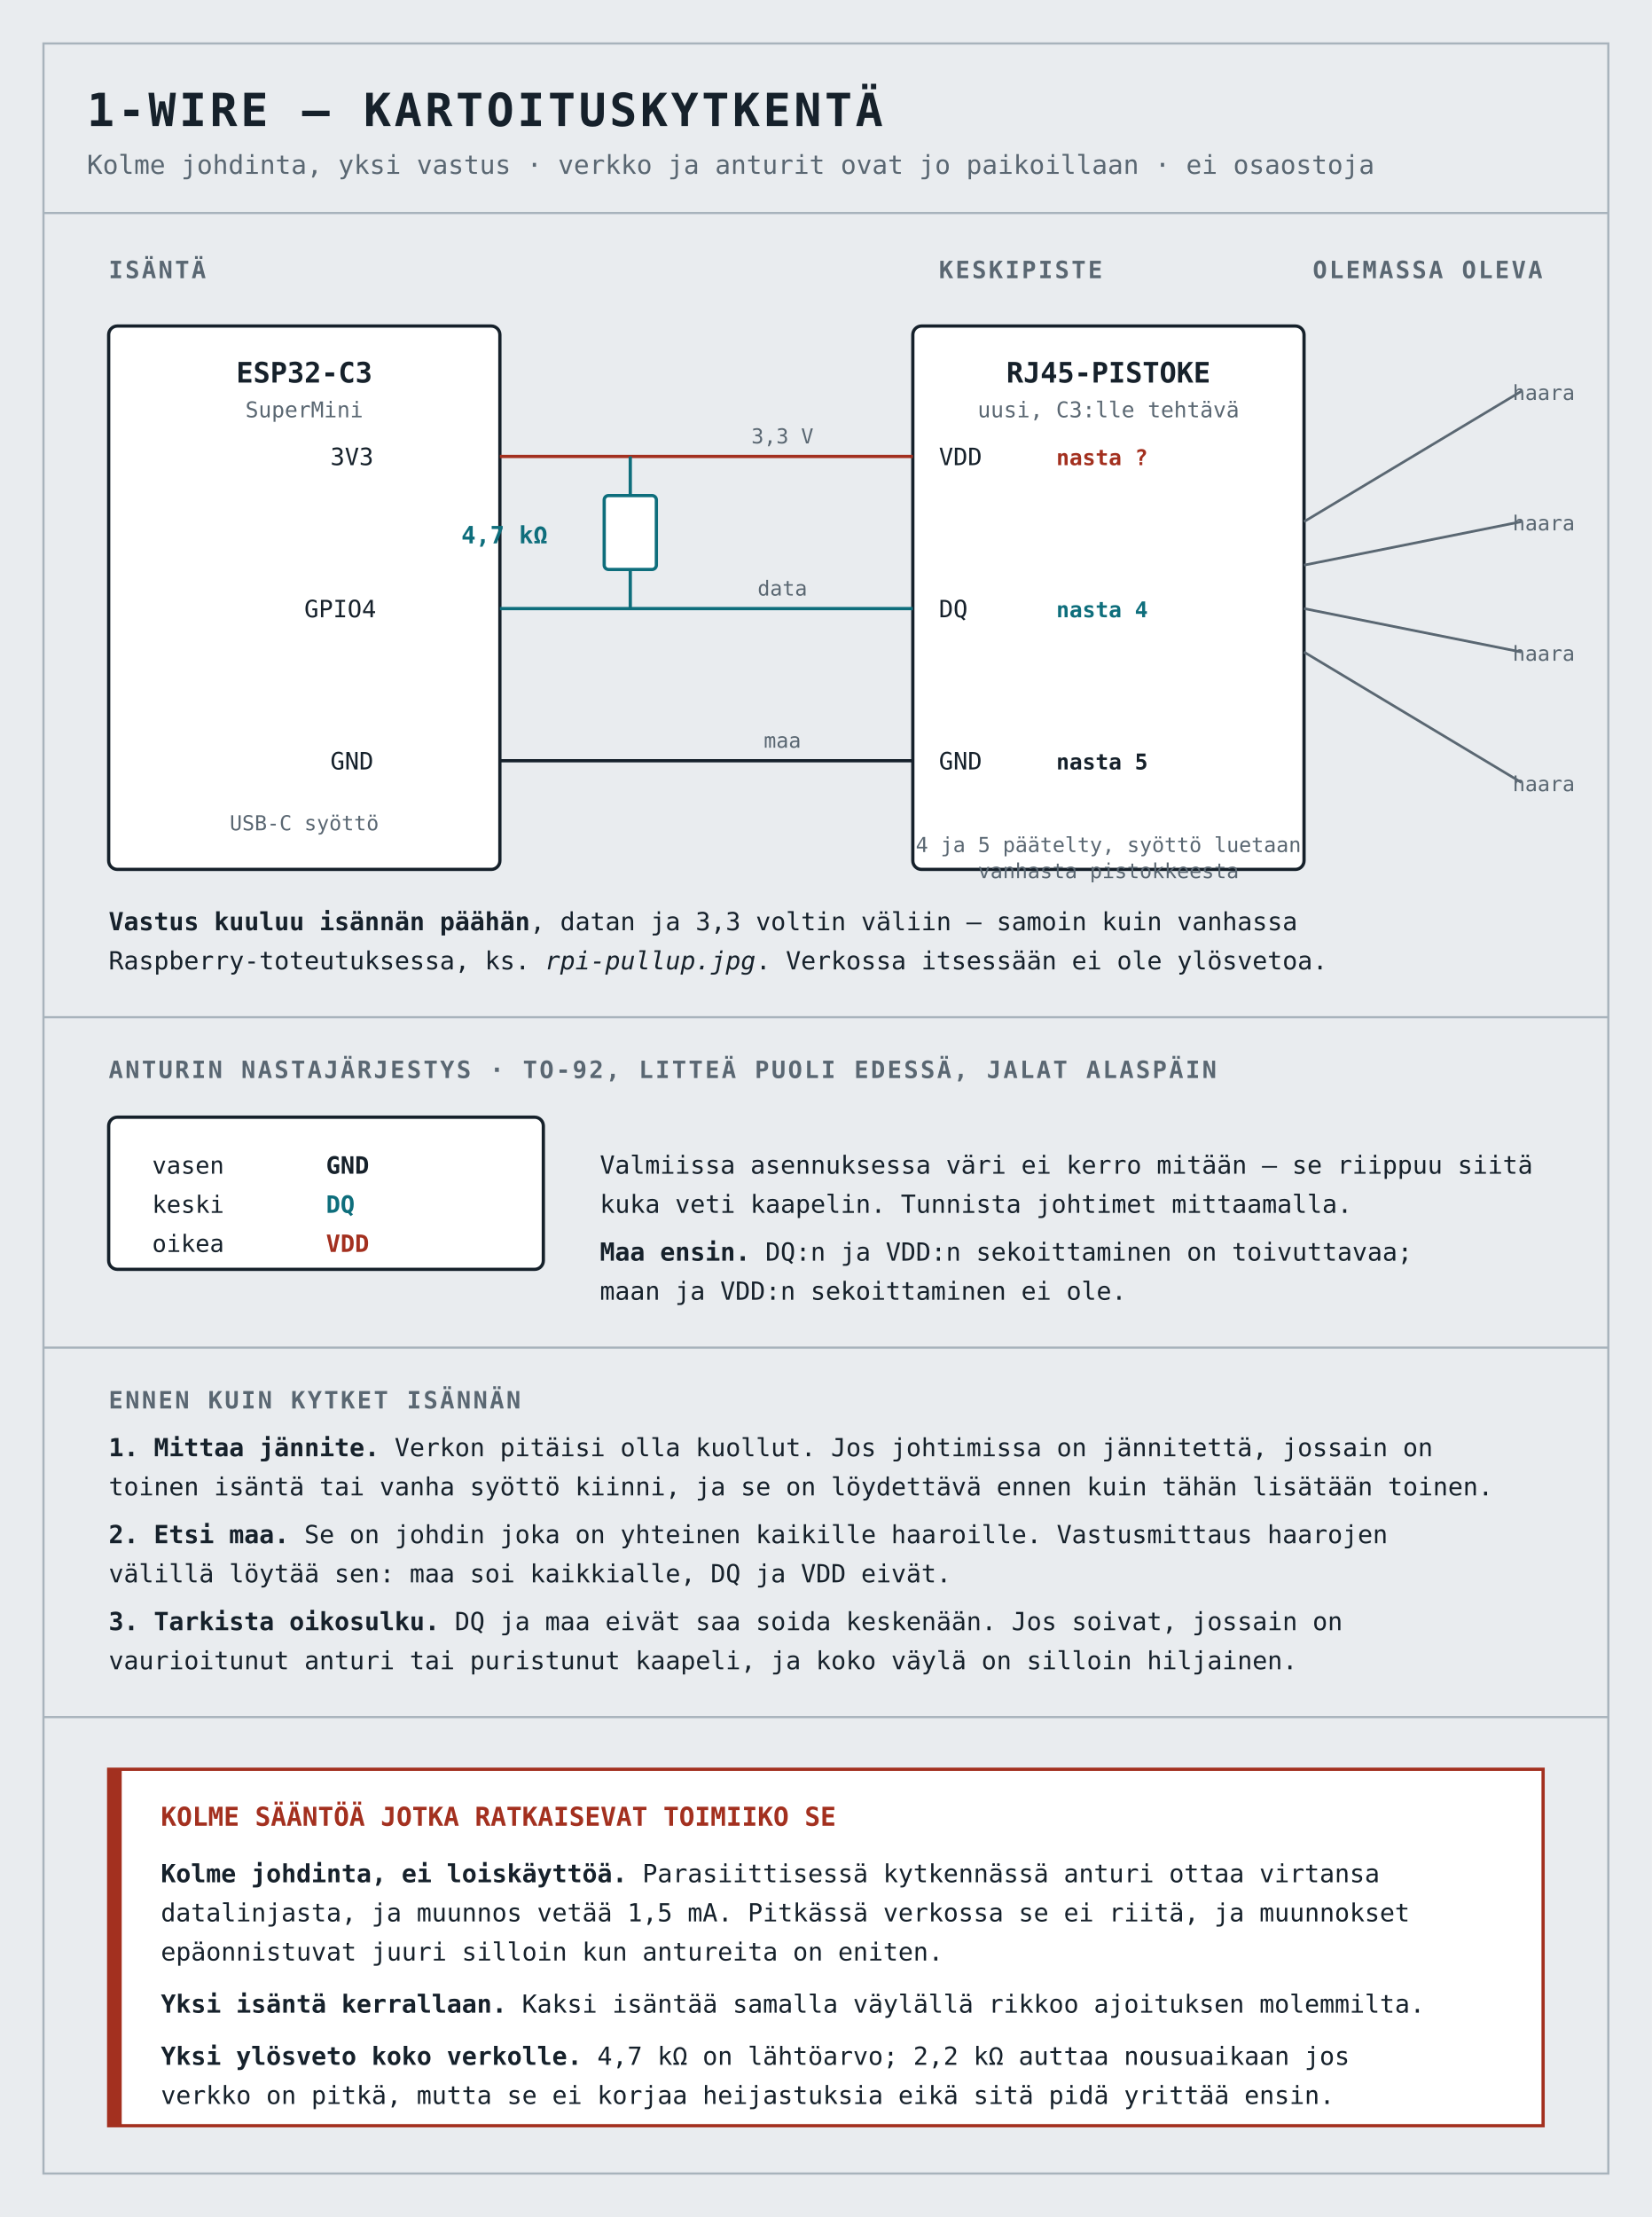
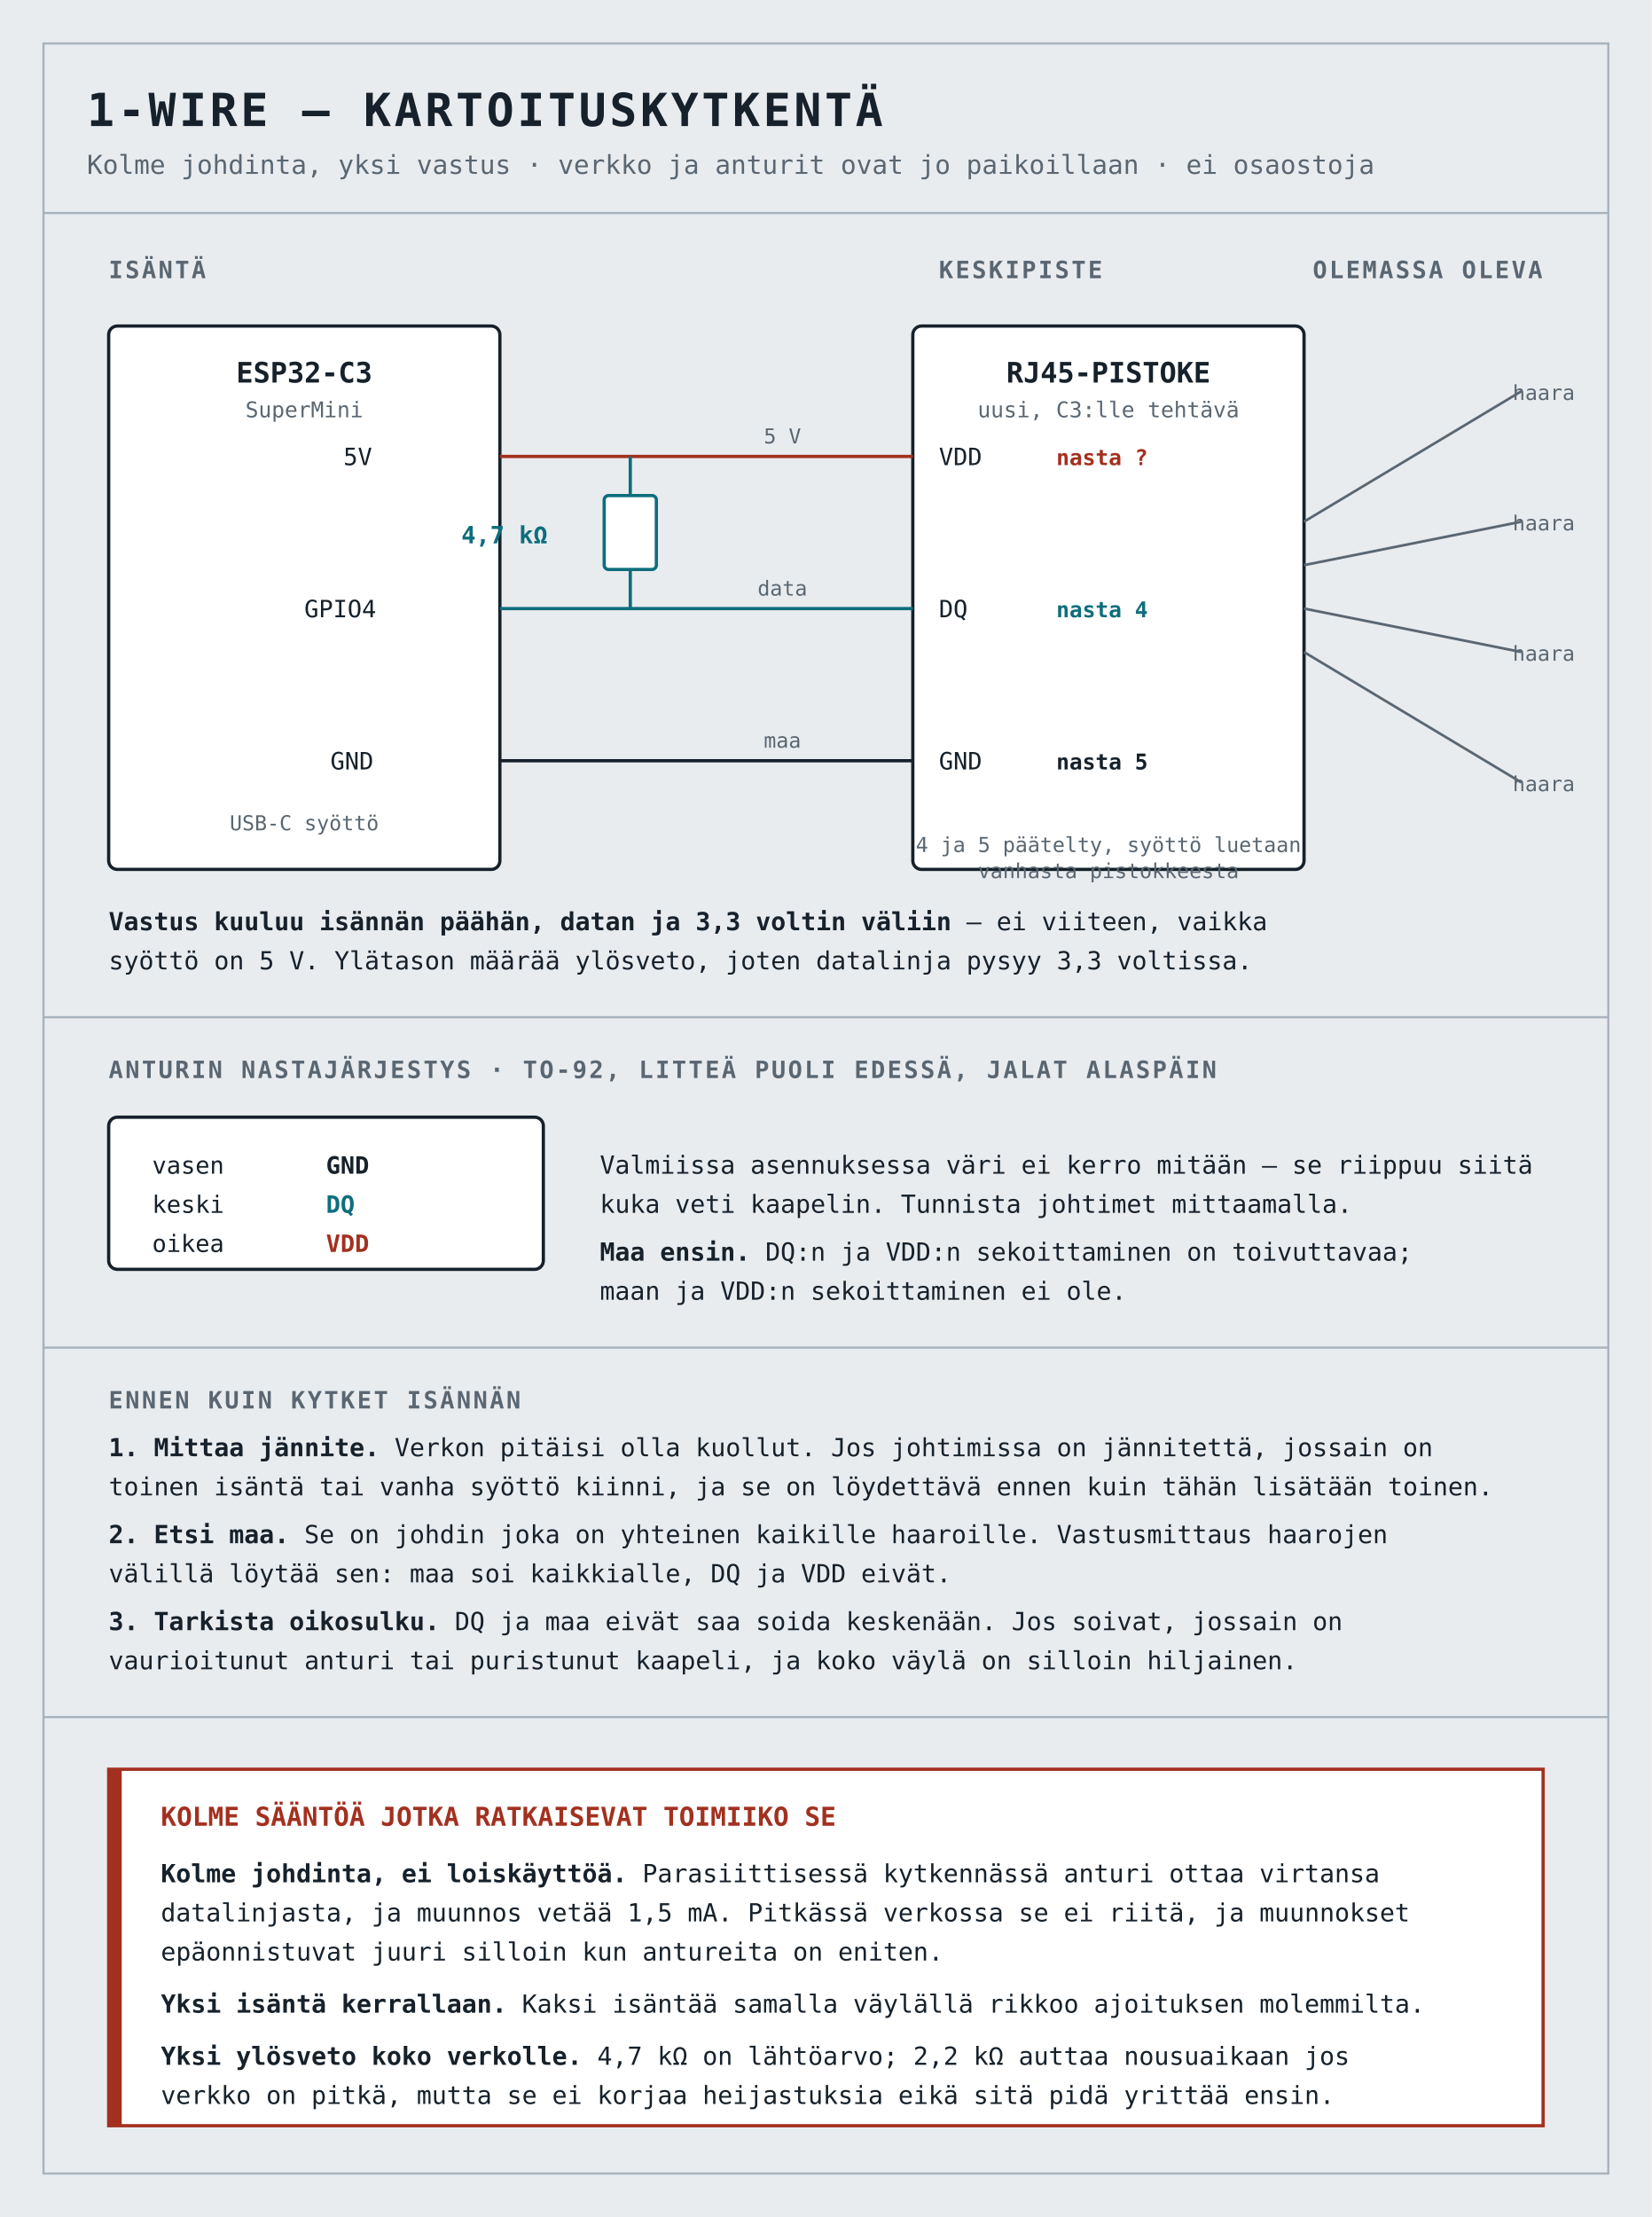
<svg xmlns="http://www.w3.org/2000/svg" viewBox="0 0 760 1020" width="760" height="1020" font-family="ui-monospace, SFMono-Regular, Menlo, Consolas, monospace">
  <rect width="760" height="1020" fill="#E9ECEF" />
  <rect x="20" y="20" width="720" height="980" fill="none" stroke="#A8B3BC" />
  <text x="40" y="58" font-size="21" font-weight="700" fill="#16212B" letter-spacing="1.5">1-WIRE — KARTOITUSKYTKENTÄ</text>
  <text x="40" y="80" font-size="12" fill="#5A6772">Kolme johdinta, yksi vastus · verkko ja anturit ovat jo paikoillaan · ei osaostoja</text>
  <line x1="20" y1="98" x2="740" y2="98" stroke="#A8B3BC" />
  <text x="50" y="128" font-size="11" font-weight="700" fill="#5A6772" letter-spacing="1">ISÄNTÄ</text>
  <text x="432" y="128" font-size="11" font-weight="700" fill="#5A6772" letter-spacing="1">KESKIPISTE</text>
  <text x="604" y="128" font-size="11" font-weight="700" fill="#5A6772" letter-spacing="1">OLEMASSA OLEVA</text>
  <rect x="50" y="150" width="180" height="250" rx="4" fill="#FFFFFF" stroke="#16212B" stroke-width="1.5" />
  <text x="140" y="176" font-size="13" font-weight="700" fill="#16212B" text-anchor="middle">ESP32-C3</text>
  <text x="140" y="192" font-size="10" fill="#5A6772" text-anchor="middle">SuperMini</text>
  <g font-size="11" fill="#16212B">
-     <text x="152" y="214">3V3</text>
+     <text x="158" y="214">5V</text>
    <text x="140" y="284">GPIO4</text>
    <text x="152" y="354">GND</text>
  </g>
  <text x="140" y="382" font-size="9.5" fill="#5A6772" text-anchor="middle">USB-C syöttö</text>
  <rect x="420" y="150" width="180" height="250" rx="4" fill="#FFFFFF" stroke="#16212B" stroke-width="1.5" />
  <text x="510" y="176" font-size="13" font-weight="700" fill="#16212B" text-anchor="middle">RJ45-PISTOKE</text>
  <text x="510" y="192" font-size="10" fill="#5A6772" text-anchor="middle">uusi, C3:lle tehtävä</text>
  <text x="510" y="392" font-size="9.5" fill="#5A6772" text-anchor="middle">4 ja 5 päätelty, syöttö luetaan</text>
  <text x="510" y="404" font-size="9.5" fill="#5A6772" text-anchor="middle">vanhasta pistokkeesta</text>
  <g font-size="11" fill="#16212B">
    <text x="432" y="214">VDD</text>
    <text x="432" y="284">DQ</text>
    <text x="432" y="354">GND</text>
  </g>
  <g font-size="10" font-weight="700">
    <text x="486" y="214" fill="#A3301F">nasta ?</text>
    <text x="486" y="284" fill="#0E6E7C">nasta 4</text>
    <text x="486" y="354" fill="#16212B">nasta 5</text>
  </g>
  <g stroke="#A3301F" stroke-width="1.5" fill="none">
    <line x1="230" y1="210" x2="420" y2="210" />
  </g>
  <g stroke="#0E6E7C" stroke-width="1.5" fill="none">
    <line x1="230" y1="280" x2="420" y2="280" />
  </g>
  <g stroke="#16212B" stroke-width="1.5" fill="none">
    <line x1="230" y1="350" x2="420" y2="350" />
  </g>
  <g font-size="9.5" fill="#5A6772">
-     <text x="360" y="204" text-anchor="middle">3,3 V</text>
+     <text x="360" y="204" text-anchor="middle">5 V</text>
    <text x="360" y="274" text-anchor="middle">data</text>
    <text x="360" y="344" text-anchor="middle">maa</text>
  </g>
  <g stroke="#0E6E7C" stroke-width="1.5" fill="none">
    <line x1="290" y1="210" x2="290" y2="228" />
    <line x1="290" y1="262" x2="290" y2="280" />
  </g>
  <rect x="278" y="228" width="24" height="34" rx="2" fill="#FFFFFF" stroke="#0E6E7C" stroke-width="1.5" />
  <text x="252" y="250" font-size="11" font-weight="700" fill="#0E6E7C" text-anchor="end">4,7 kΩ</text>
  <g stroke="#5A6772" stroke-width="1.2" fill="none">
    <line x1="600" y1="240" x2="700" y2="180" />
    <line x1="600" y1="260" x2="700" y2="240" />
    <line x1="600" y1="280" x2="700" y2="300" />
    <line x1="600" y1="300" x2="700" y2="360" />
  </g>
  <text x="696" y="184" font-size="9.5" fill="#5A6772">haara</text>
  <text x="696" y="244" font-size="9.5" fill="#5A6772">haara</text>
  <text x="696" y="304" font-size="9.5" fill="#5A6772">haara</text>
  <text x="696" y="364" font-size="9.5" fill="#5A6772">haara</text>
  <text x="50" y="428" font-size="11.5" fill="#16212B">
-     <tspan font-weight="700">Vastus kuuluu isännän päähän</tspan>, datan ja 3,3 voltin väliin — samoin kuin vanhassa</text>
-   <text x="50" y="446" font-size="11.5" fill="#16212B">Raspberry-toteutuksessa, ks. <tspan font-style="italic">rpi-pullup.jpg</tspan>. Verkossa itsessään ei ole ylösvetoa.</text>
+     <tspan font-weight="700">Vastus kuuluu isännän päähän, datan ja 3,3 voltin väliin</tspan> — ei viiteen, vaikka</text>
+   <text x="50" y="446" font-size="11.5" fill="#16212B">syöttö on 5 V. Ylätason määrää ylösveto, joten datalinja pysyy 3,3 voltissa.</text>
  <line x1="20" y1="468" x2="740" y2="468" stroke="#A8B3BC" />
  <text x="50" y="496" font-size="11" font-weight="700" fill="#5A6772" letter-spacing="1">ANTURIN NASTAJÄRJESTYS · TO-92, LITTEÄ PUOLI EDESSÄ, JALAT ALASPÄIN</text>
  <rect x="50" y="514" width="200" height="70" rx="4" fill="#FFFFFF" stroke="#16212B" stroke-width="1.5" />
  <g font-size="11" fill="#16212B">
    <text x="70" y="540">vasen</text>
    <text x="70" y="558">keski</text>
    <text x="70" y="576">oikea</text>
  </g>
  <g font-size="11" font-weight="700">
    <text x="150" y="540" fill="#16212B">GND</text>
    <text x="150" y="558" fill="#0E6E7C">DQ</text>
    <text x="150" y="576" fill="#A3301F">VDD</text>
  </g>
  <text x="276" y="540" font-size="11.5" fill="#16212B">Valmiissa asennuksessa väri ei kerro mitään — se riippuu siitä</text>
  <text x="276" y="558" font-size="11.5" fill="#16212B">kuka veti kaapelin. Tunnista johtimet mittaamalla.</text>
  <text x="276" y="580" font-size="11.5" fill="#16212B">
    <tspan font-weight="700">Maa ensin.</tspan> DQ:n ja VDD:n sekoittaminen on toivuttavaa;</text>
  <text x="276" y="598" font-size="11.5" fill="#16212B">maan ja VDD:n sekoittaminen ei ole.</text>
  <line x1="20" y1="620" x2="740" y2="620" stroke="#A8B3BC" />
  <text x="50" y="648" font-size="11" font-weight="700" fill="#5A6772" letter-spacing="1">ENNEN KUIN KYTKET ISÄNNÄN</text>
  <text x="50" y="670" font-size="11.5" fill="#16212B">
    <tspan font-weight="700">1. Mittaa jännite.</tspan> Verkon pitäisi olla kuollut. Jos johtimissa on jännitettä, jossain on</text>
  <text x="50" y="688" font-size="11.5" fill="#16212B">toinen isäntä tai vanha syöttö kiinni, ja se on löydettävä ennen kuin tähän lisätään toinen.</text>
  <text x="50" y="710" font-size="11.5" fill="#16212B">
    <tspan font-weight="700">2. Etsi maa.</tspan> Se on johdin joka on yhteinen kaikille haaroille. Vastusmittaus haarojen</text>
  <text x="50" y="728" font-size="11.5" fill="#16212B">välillä löytää sen: maa soi kaikkialle, DQ ja VDD eivät.</text>
  <text x="50" y="750" font-size="11.5" fill="#16212B">
    <tspan font-weight="700">3. Tarkista oikosulku.</tspan> DQ ja maa eivät saa soida keskenään. Jos soivat, jossain on</text>
  <text x="50" y="768" font-size="11.5" fill="#16212B">vaurioitunut anturi tai puristunut kaapeli, ja koko väylä on silloin hiljainen.</text>
  <line x1="20" y1="790" x2="740" y2="790" stroke="#A8B3BC" />
  <rect x="50" y="814" width="660" height="164" fill="#FFFFFF" stroke="#A3301F" stroke-width="1.5" />
  <rect x="50" y="814" width="6" height="164" fill="#A3301F" />
  <text x="74" y="840" font-size="12" font-weight="700" fill="#A3301F">KOLME SÄÄNTÖÄ JOTKA RATKAISEVAT TOIMIIKO SE</text>
  <text x="74" y="866" font-size="11.5" fill="#16212B">
    <tspan font-weight="700">Kolme johdinta, ei loiskäyttöä.</tspan> Parasiittisessä kytkennässä anturi ottaa virtansa</text>
  <text x="74" y="884" font-size="11.5" fill="#16212B">datalinjasta, ja muunnos vetää 1,5 mA. Pitkässä verkossa se ei riitä, ja muunnokset</text>
  <text x="74" y="902" font-size="11.5" fill="#16212B">epäonnistuvat juuri silloin kun antureita on eniten.</text>
  <text x="74" y="926" font-size="11.5" fill="#16212B">
    <tspan font-weight="700">Yksi isäntä kerrallaan.</tspan> Kaksi isäntää samalla väylällä rikkoo ajoituksen molemmilta.</text>
  <text x="74" y="950" font-size="11.5" fill="#16212B">
    <tspan font-weight="700">Yksi ylösveto koko verkolle.</tspan> 4,7 kΩ on lähtöarvo; 2,2 kΩ auttaa nousuaikaan jos</text>
  <text x="74" y="968" font-size="11.5" fill="#16212B">verkko on pitkä, mutta se ei korjaa heijastuksia eikä sitä pidä yrittää ensin.</text>
</svg>
